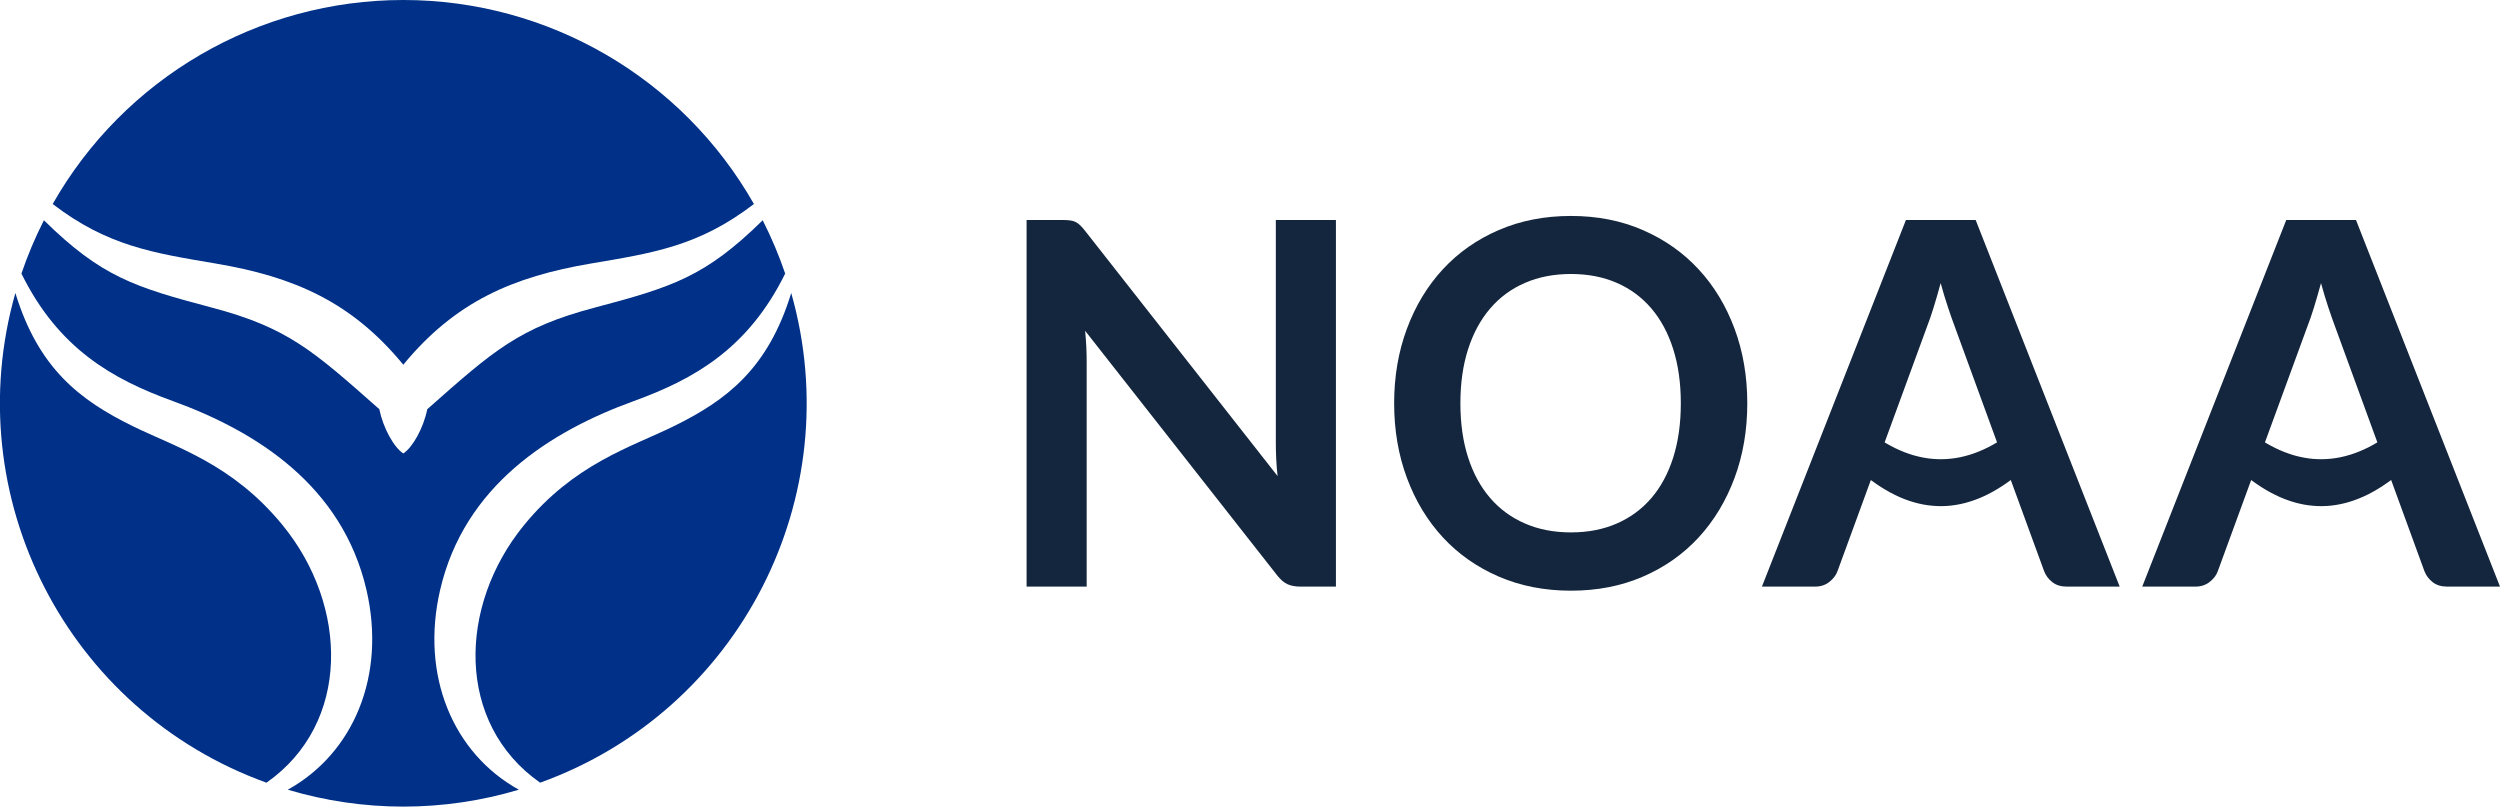
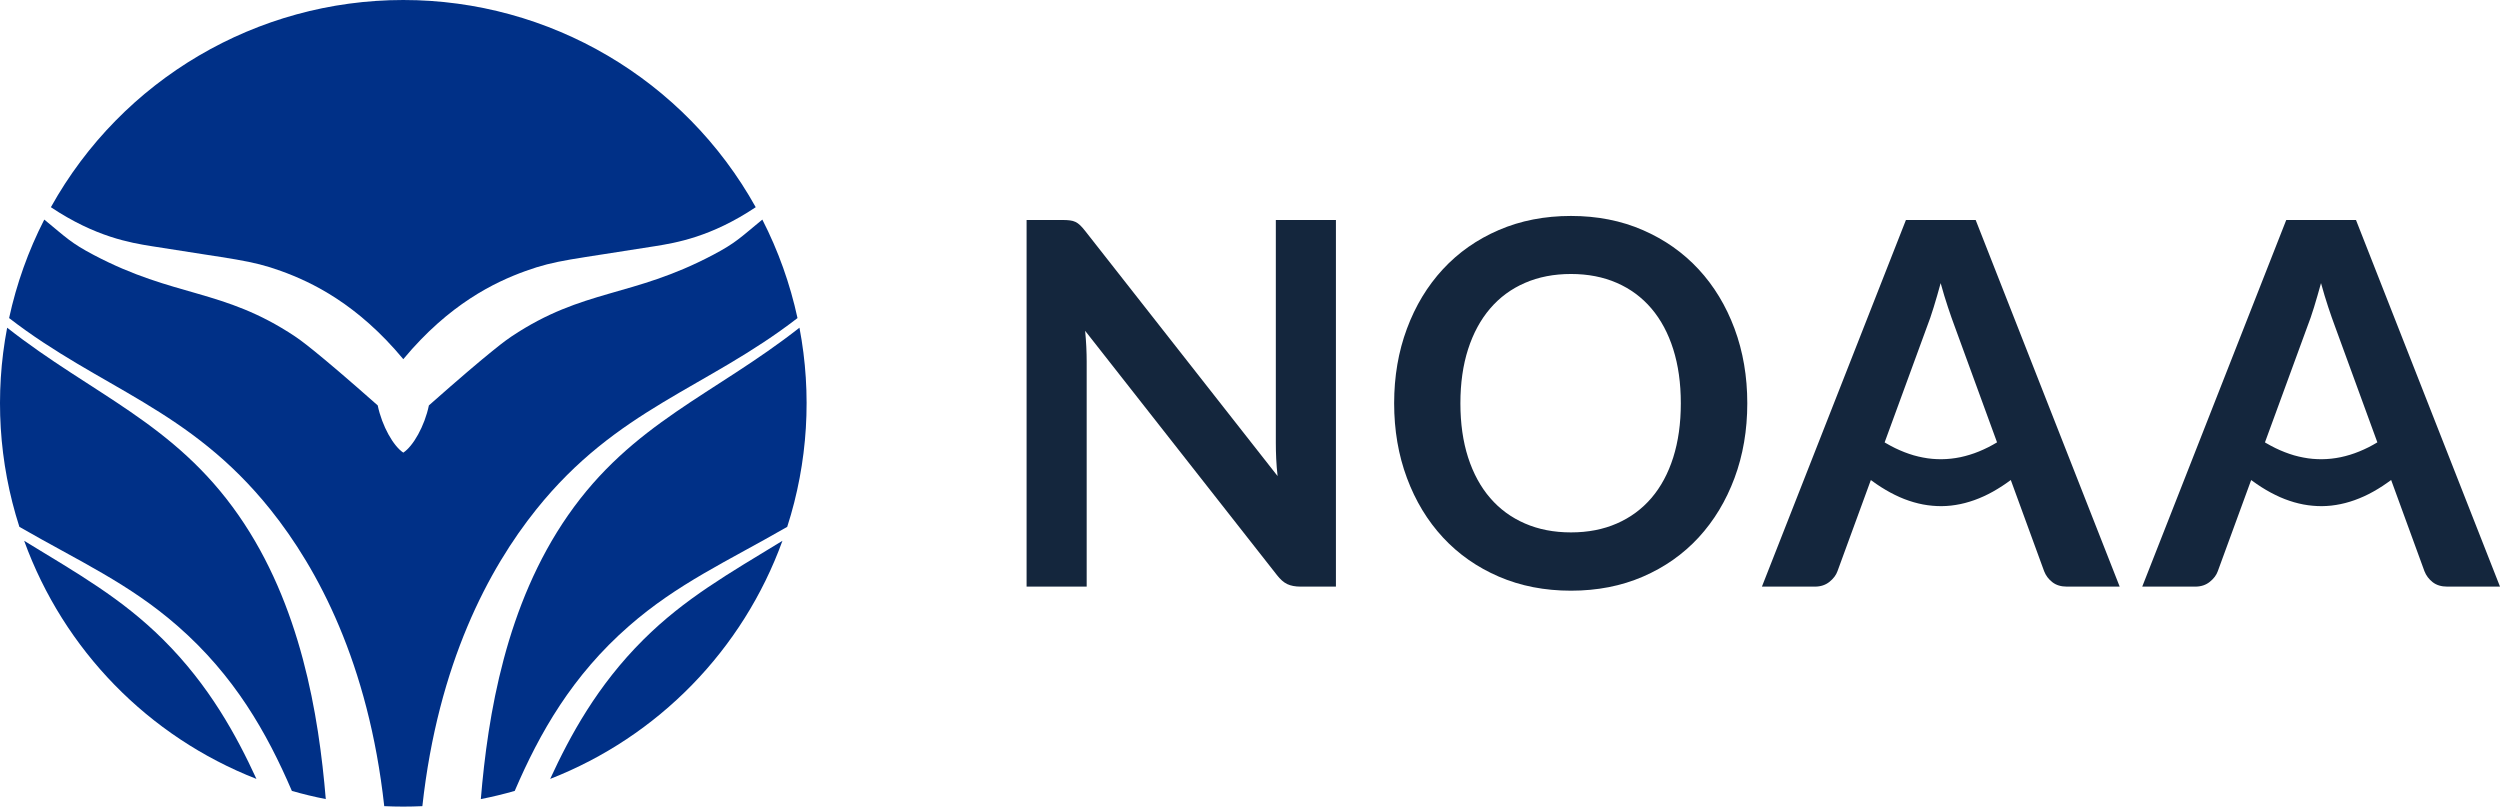
<svg xmlns="http://www.w3.org/2000/svg" width="681.87" height="220" viewBox="0 0 681.87 220">
  <g id="Symbol">
-     <path id="Sky" d="M14.37 55.641C29.323 67.118 41.853 69 58.769 71.865C80.058 75.47 95.814 82.226 110 99.475C124.186 82.226 139.942 75.47 161.231 71.865C178.147 69 190.677 67.118 205.63 55.641C186.079 21.246 149.563 0 110 0C70.437 0 33.921 21.246 14.37 55.641Z" fill="#003087" />
-     <path id="Tail" d="M11.979 60.081C27.623 75.451 36.566 78.282 57.788 83.899C78.471 89.374 85.371 95.605 103.458 111.606C104.498 116.729 107.427 122.014 110 123.68C110 155.787 110 187.893 110 220C99.33 220 88.716 218.447 78.493 215.391C96.397 205.464 105.377 184.312 99.957 160.915C93.368 132.474 69.961 117.671 47.163 109.4C30.652 103.411 15.95 95.097 5.845 74.62C7.539 69.633 9.589 64.774 11.979 60.081ZM208.021 60.081C210.411 64.774 212.461 69.633 214.155 74.62C204.05 95.097 189.348 103.411 172.837 109.4C150.039 117.671 126.632 132.474 120.043 160.915C114.623 184.312 123.603 205.464 141.507 215.391C131.284 218.447 120.67 220 110 220C110 187.893 110 155.787 110 123.68C112.573 122.014 115.502 116.729 116.542 111.606C134.629 95.605 141.529 89.374 162.212 83.899C183.434 78.282 192.377 75.451 208.021 60.081Z" fill="#003087" />
-     <path id="Sea_L" d="M4.193 79.918C10.504 100.496 21.734 109.136 36.253 116.258C47.898 121.97 63.379 126.464 77.095 143.253C95.052 165.232 95.757 197.312 72.679 213.475C18.306 193.864 -11.614 135.516 4.193 79.918Z" fill="#003087" />
-     <path id="Sea_R" d="M215.807 79.918C231.614 135.516 201.694 193.864 147.321 213.475C124.243 197.312 124.948 165.232 142.905 143.253C156.621 126.464 172.102 121.97 183.747 116.258C198.266 109.136 209.496 100.496 215.807 79.918Z" fill="#003087" />
+     <path id="Sky" d="M13.879 56.514C26.049 64.646 35.638 66.222 41.292 67.134C63.996 70.795 68.303 70.9 76.681 73.929C85.086 76.966 97.49 82.911 110 97.961C122.51 82.911 134.914 76.966 143.319 73.929C151.697 70.9 156.004 70.795 178.708 67.134C184.362 66.222 193.951 64.646 206.121 56.514C186.71 21.629 149.922 0 110 0C70.078 0 33.29 21.629 13.879 56.514Z" fill="#003087" />
+     <path id="Centre" d="M12.077 59.89C18.144 64.869 19.296 66.235 25.565 69.541C47.697 81.214 60.792 78.666 80.424 91.726C81.63 92.528 85.777 95.329 103.021 110.574C104.201 116.254 107.318 121.691 110 123.457C110 155.638 110 187.819 110 220C108.266 220 106.532 219.959 104.801 219.877C100.509 180.945 86.694 155.128 73.746 138.967C51.668 111.41 27.349 105.975 2.484 86.753C4.502 77.42 7.727 68.39 12.077 59.89ZM207.923 59.89C212.273 68.39 215.498 77.42 217.516 86.753C192.651 105.975 168.332 111.41 146.254 138.967C133.306 155.128 119.491 180.945 115.199 219.877C113.468 219.959 111.734 220 110 220C110 187.819 110 155.638 110 123.457C112.682 121.691 115.799 116.254 116.979 110.574C134.223 95.329 138.37 92.528 139.576 91.726C159.208 78.666 172.303 81.214 194.435 69.541C200.704 66.235 201.856 64.869 207.923 59.89Z" fill="#003087" />
+     <path id="Mid_L" d="M1.95 89.381C25.121 107.592 47.551 115.345 65.082 140.562C82.037 164.949 86.935 194.945 88.855 217.948C85.742 217.339 82.658 216.595 79.609 215.719C72.787 199.834 63.93 184.269 48.438 170.736C35.133 159.113 21.683 153.138 5.289 143.698C-0.356 126.158 -1.504 107.481 1.95 89.381Z" fill="#003087" />
+     <path id="Mid_R" d="M218.05 89.381C221.504 107.481 220.356 126.158 214.711 143.698C198.317 153.138 184.867 159.113 171.562 170.736C156.07 184.269 147.213 199.834 140.391 215.719C137.342 216.595 134.258 217.339 131.145 217.948C133.065 194.945 137.963 164.949 154.918 140.562C172.449 115.345 194.879 107.592 218.05 89.381Z" fill="#003087" />
+     <path id="Outer_L" d="M6.589 147.499C21.34 156.51 33.196 163.214 44.475 174.419C57.114 186.974 64.539 200.72 69.942 212.447C40.464 200.92 17.379 177.254 6.589 147.499Z" fill="#003087" />
+     <path id="Outer_R" d="M213.411 147.499C202.621 177.254 179.536 200.92 150.058 212.447C155.461 200.72 162.886 186.974 175.525 174.419C186.804 163.214 198.66 156.51 213.411 147.499Z" fill="#003087" />
  </g>
  <g id="NOAA">
    <path id="N" d="M289.75 60C290.577 60 291.267 60.037 291.82 60.11C292.373 60.177 292.87 60.313 293.31 60.52C293.75 60.727 294.177 61.027 294.59 61.42C295.003 61.813 295.463 62.333 295.97 62.98L348.46 129.85C348.28 128.237 348.153 126.66 348.08 125.12C348.013 123.573 347.98 122.13 347.98 120.79L347.98 60L364.37 60L364.37 160L354.76 160C353.28 160 352.057 159.77 351.09 159.31C350.123 158.85 349.18 158.02 348.26 156.82L295.97 90.23C296.11 91.703 296.217 93.167 296.29 94.62C296.357 96.073 296.39 97.397 296.39 98.59L296.39 160L280 160L280 60L289.75 60Z" fill="#14263D" />
    <path id="O" d="M476.57 110C476.57 117.333 475.41 124.123 473.09 130.37C470.763 136.617 467.5 142.023 463.3 146.59C459.093 151.15 454.033 154.71 448.12 157.27C442.207 159.83 435.66 161.11 428.48 161.11C421.293 161.11 414.733 159.83 408.8 157.27C402.867 154.71 397.787 151.15 393.56 146.59C389.333 142.023 386.06 136.617 383.74 130.37C381.413 124.123 380.25 117.333 380.25 110C380.25 102.673 381.413 95.887 383.74 89.64C386.06 83.393 389.333 77.987 393.56 73.42C397.787 68.853 402.867 65.293 408.8 62.74C414.733 60.18 421.293 58.9 428.48 58.9C435.66 58.9 442.207 60.19 448.12 62.77C454.033 65.35 459.093 68.913 463.3 73.46C467.5 78 470.763 83.393 473.09 89.64C475.41 95.887 476.57 102.673 476.57 110ZM458.44 110C458.44 104.52 457.75 99.6 456.37 95.24C454.99 90.88 453.007 87.18 450.42 84.14C447.833 81.1 444.69 78.773 440.99 77.16C437.29 75.54 433.12 74.73 428.48 74.73C423.833 74.73 419.65 75.54 415.93 77.16C412.203 78.773 409.04 81.1 406.44 84.14C403.833 87.18 401.827 90.88 400.42 95.24C399.02 99.6 398.32 104.52 398.32 110C398.32 115.487 399.02 120.41 400.42 124.77C401.827 129.123 403.833 132.81 406.44 135.83C409.04 138.85 412.203 141.167 415.93 142.78C419.65 144.4 423.833 145.21 428.48 145.21C433.12 145.21 437.29 144.4 440.99 142.78C444.69 141.167 447.833 138.85 450.42 135.83C453.007 132.81 454.99 129.123 456.37 124.77C457.75 120.41 458.44 115.487 458.44 110Z" fill="#14263D" />
    <path id="A1" d="M578.14 160L538.86 60L519.84 60L480.56 160L495.01 160C496.577 160 497.903 159.563 498.99 158.69C500.07 157.817 500.797 156.85 501.17 155.79L510.27 130.93C510.77 131.3 511.28 131.67 511.78 132.01C512.63 132.59 513.48 133.14 514.33 133.63C515.18 134.13 516.02 134.59 516.87 135C517.72 135.42 518.57 135.79 519.41 136.12C520.26 136.45 521.11 136.73 521.96 136.98C522.81 137.22 523.65 137.43 524.5 137.59C525.347 137.75 526.197 137.867 527.05 137.94C527.897 138.02 528.743 138.057 529.59 138.05C530.44 138.04 531.29 137.99 532.13 137.9C532.98 137.8 533.83 137.67 534.68 137.49C535.53 137.31 536.37 137.1 537.22 136.83C538.07 136.57 538.92 136.27 539.77 135.92C540.61 135.58 541.46 135.19 542.31 134.76C543.16 134.33 544.01 133.86 544.85 133.34C545.7 132.83 546.55 132.27 547.4 131.67C547.75 131.43 548.09 131.18 548.44 130.92L557.53 155.79C557.99 156.983 558.74 157.983 559.78 158.79C560.813 159.597 562.137 160 563.75 160L578.14 160ZM514.03 120.66L525.58 89.12C526.18 87.6 526.79 85.823 527.41 83.79C528.037 81.763 528.67 79.573 529.31 77.22C529.957 79.573 530.617 81.753 531.29 83.76C531.957 85.767 532.567 87.507 533.12 88.98L544.69 120.65C543.9 121.13 543.1 121.56 542.31 121.97C541.46 122.4 540.61 122.78 539.77 123.13C538.92 123.48 538.07 123.78 537.22 124.04C536.37 124.3 535.53 124.52 534.68 124.7C533.83 124.87 532.98 125.01 532.13 125.1C531.29 125.19 530.44 125.24 529.59 125.25C528.743 125.257 527.897 125.223 527.05 125.15C526.197 125.077 525.347 124.957 524.5 124.79C523.65 124.63 522.81 124.43 521.96 124.19C521.11 123.94 520.26 123.65 519.41 123.32C518.57 122.99 517.72 122.62 516.87 122.21C516.02 121.79 515.18 121.34 514.33 120.84C514.23 120.78 514.13 120.72 514.03 120.66Z" fill="#14263D" />
    <path id="A2" d="M681.87 160L642.59 60L623.57 60L584.29 160L598.75 160C600.317 160 601.64 159.563 602.72 158.69C603.807 157.817 604.533 156.85 604.9 155.79L614 130.93C614.51 131.3 615.01 131.67 615.52 132.01C616.37 132.59 617.21 133.14 618.06 133.63C618.91 134.13 619.76 134.59 620.61 135C621.45 135.42 622.3 135.79 623.15 136.12C624 136.45 624.85 136.73 625.69 136.98C626.54 137.22 627.39 137.43 628.24 137.59C629.087 137.75 629.933 137.867 630.78 137.94C631.627 138.02 632.477 138.057 633.33 138.05C634.17 138.04 635.02 137.99 635.87 137.9C636.72 137.8 637.57 137.67 638.41 137.49C639.26 137.31 640.11 137.1 640.96 136.83C641.81 136.57 642.65 136.27 643.5 135.92C644.35 135.58 645.2 135.19 646.05 134.76C646.89 134.33 647.74 133.86 648.59 133.34C649.44 132.83 650.29 132.27 651.13 131.67C651.48 131.43 651.83 131.18 652.18 130.92L661.26 155.79C661.727 156.983 662.477 157.983 663.51 158.79C664.55 159.597 665.877 160 667.49 160L681.87 160ZM617.76 120.66L629.31 89.12C629.91 87.6 630.523 85.823 631.15 83.79C631.77 81.763 632.403 79.573 633.05 77.22C633.697 79.573 634.353 81.753 635.02 83.76C635.687 85.767 636.297 87.507 636.85 88.98L648.42 120.65C647.63 121.13 646.84 121.56 646.05 121.97C645.2 122.4 644.35 122.78 643.5 123.13C642.65 123.48 641.81 123.78 640.96 124.04C640.11 124.3 639.26 124.52 638.41 124.7C637.57 124.87 636.72 125.01 635.87 125.1C635.02 125.19 634.17 125.24 633.33 125.25C632.477 125.257 631.627 125.223 630.78 125.15C629.933 125.077 629.087 124.957 628.24 124.79C627.39 124.63 626.54 124.43 625.69 124.19C624.85 123.94 624 123.65 623.15 123.32C622.3 122.99 621.45 122.62 620.61 122.21C619.76 121.79 618.91 121.34 618.06 120.84C617.96 120.78 617.86 120.72 617.76 120.66Z" fill="#14263D" />
  </g>
</svg>
